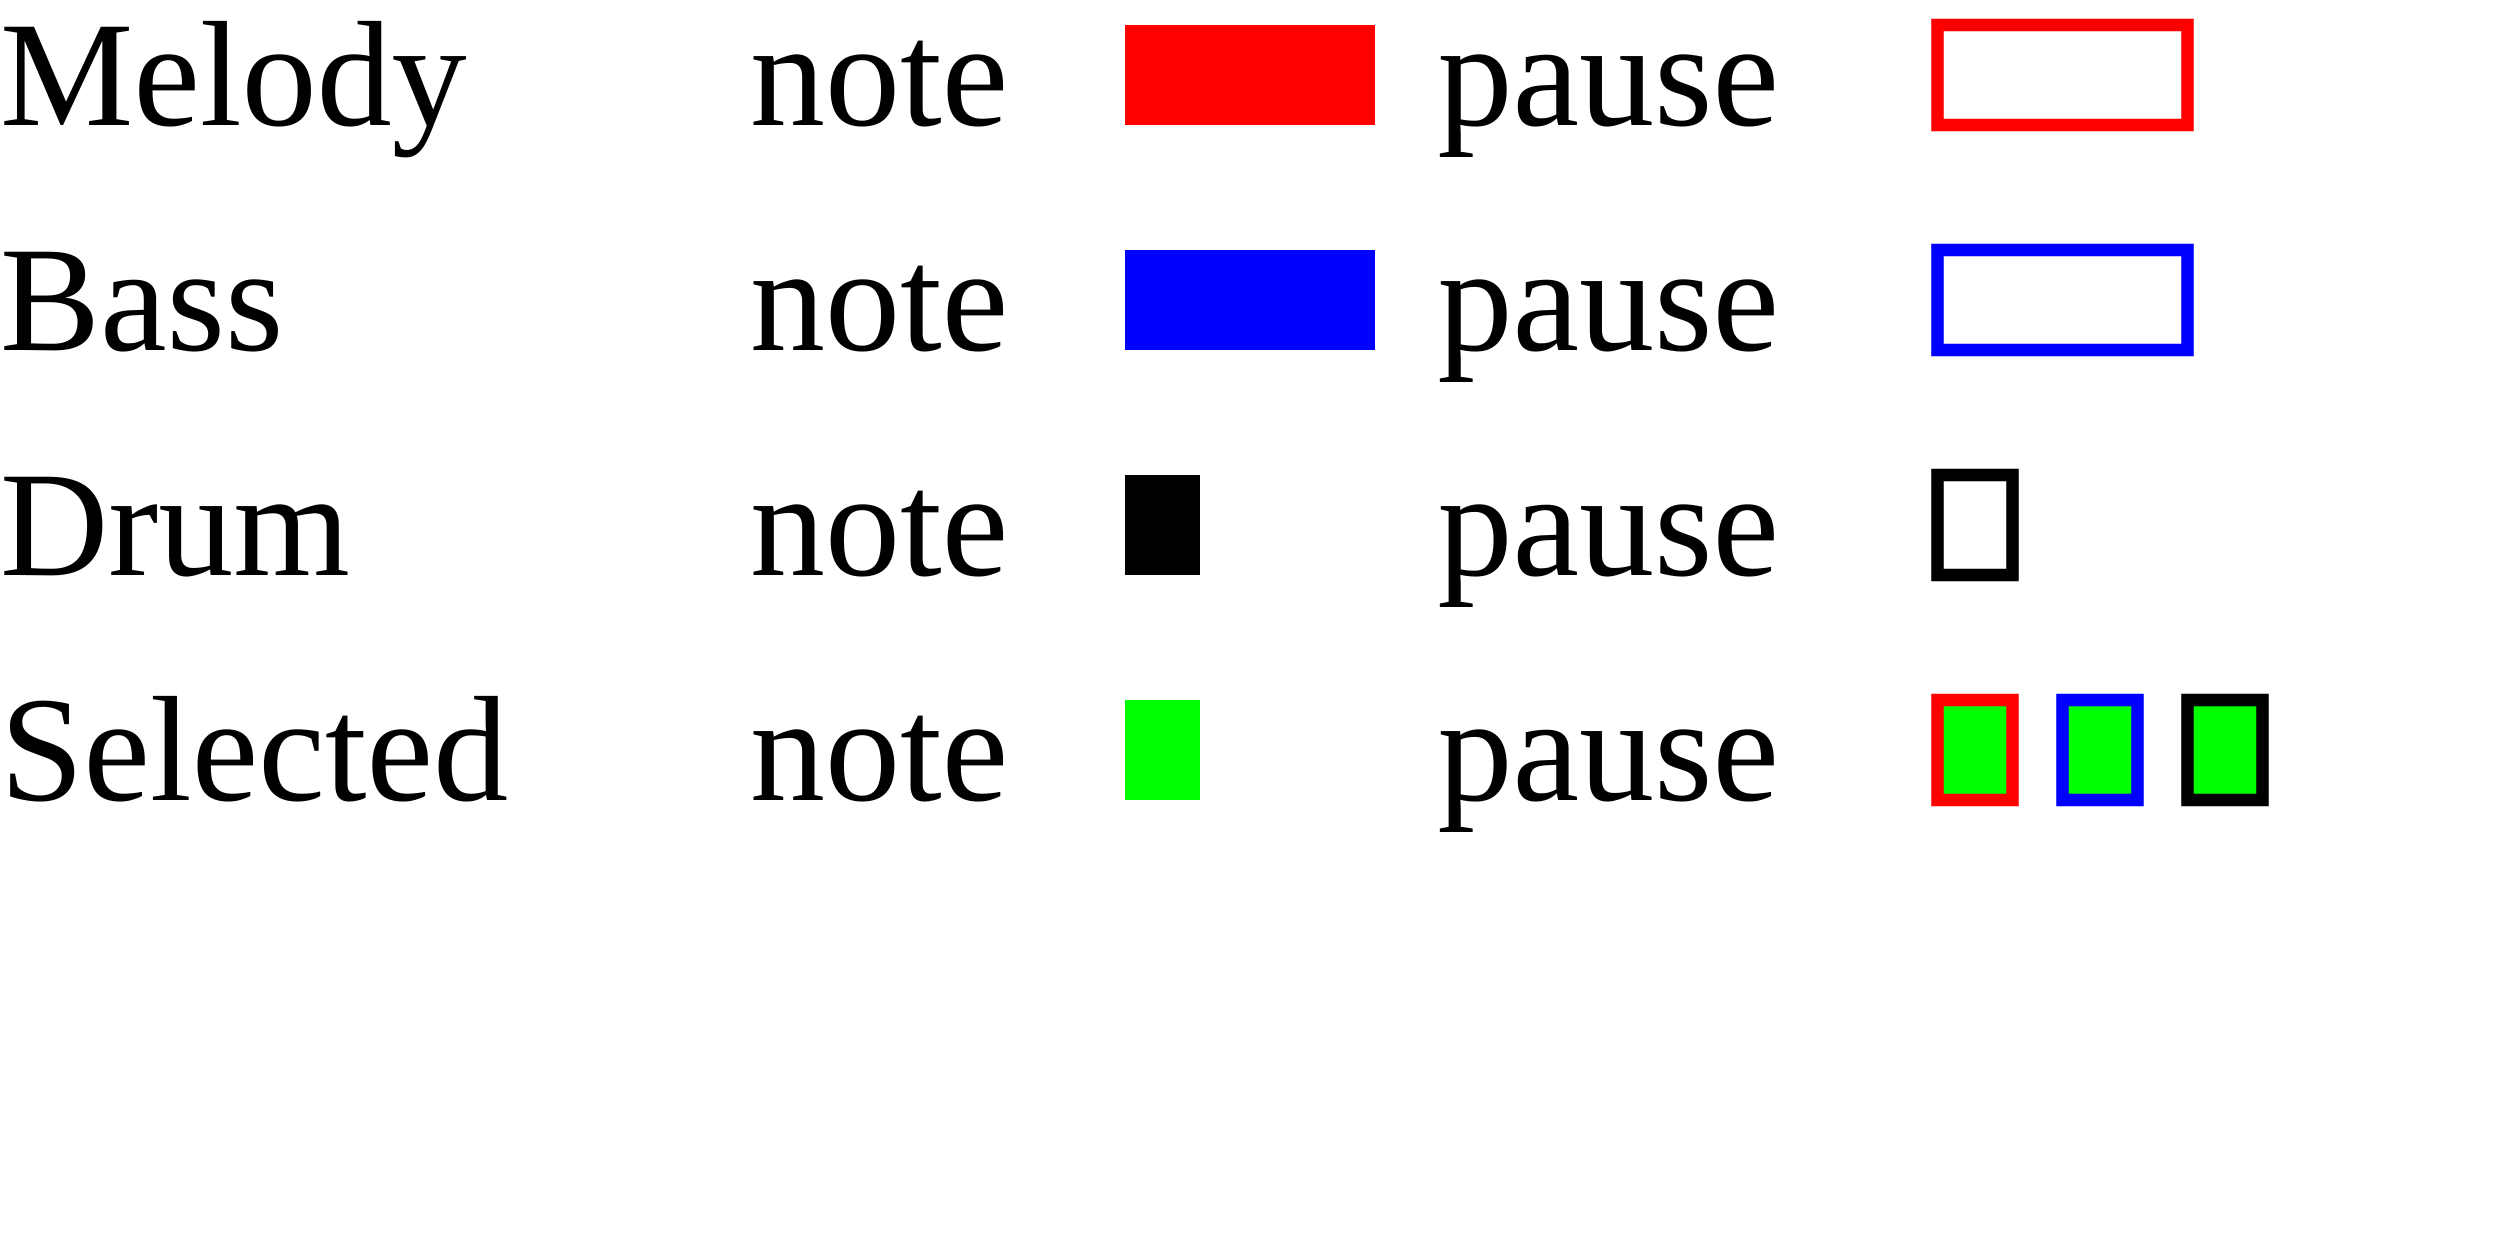
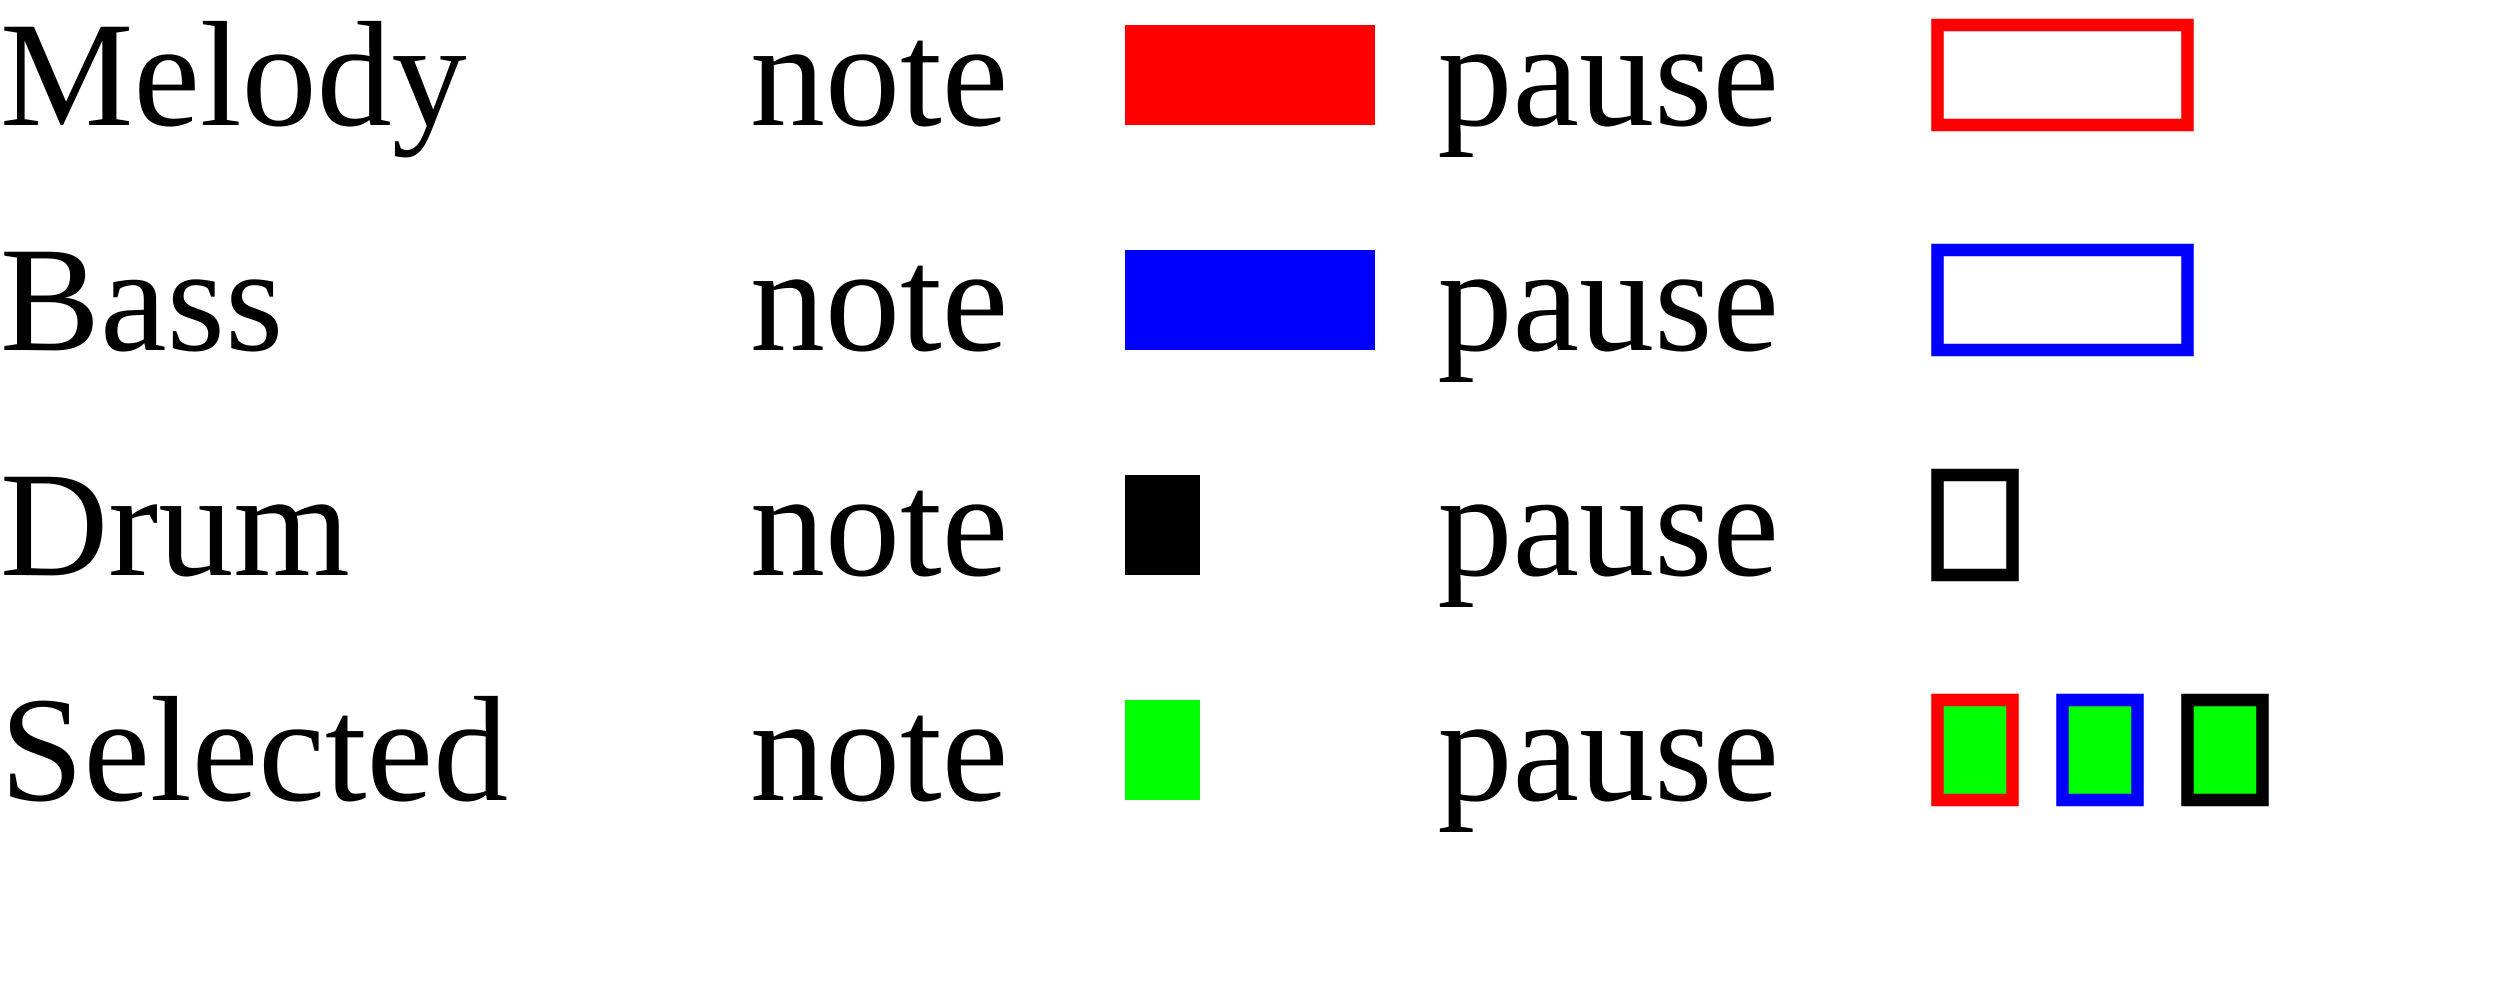
- <svg xmlns="http://www.w3.org/2000/svg" width="200" height="100">
+ <svg xmlns="http://www.w3.org/2000/svg" width="200" height="80">
  <svg>
    <text x="0" y="10">Melody</text>
    <text x="60" y="10">note</text>
    <rect x="90" y="2" width="20" height="8" fill="rgb(255, 0, 0)" />
    <text x="115" y="10">pause</text>
    <rect x="155" y="2" width="20" height="8" fill="none" stroke="rgb(255, 0, 0)" />
  </svg>
  <svg y="18">
    <text x="0" y="10">Bass</text>
    <text x="60" y="10">note</text>
    <rect x="90" y="2" width="20" height="8" fill="rgb(0, 0, 255)" />
    <text x="115" y="10">pause</text>
    <rect x="155" y="2" width="20" height="8" fill="none" stroke="rgb(0, 0, 255)" />
  </svg>
  <svg y="36">
    <text x="0" y="10">Drum</text>
    <text x="60" y="10">note</text>
    <rect x="90" y="2" width="6" height="8" fill="black" />
    <text x="115" y="10">pause</text>
    <rect x="155" y="2" width="6" height="8" fill="none" stroke="black" />
  </svg>
  <svg y="54">
    <text x="0" y="10">Selected</text>
    <text x="60" y="10">note</text>
    <rect x="90" y="2" width="6" height="8" fill="rgb(0, 255, 0)" />
    <text x="115" y="10">pause</text>
    <rect x="155" y="2" width="6" height="8" fill="rgb(0, 255, 0)" stroke="red" />
    <rect x="165" y="2" width="6" height="8" fill="rgb(0, 255, 0)" stroke="blue" />
    <rect x="175" y="2" width="6" height="8" fill="rgb(0, 255, 0)" stroke="black" />
  </svg>
</svg>
